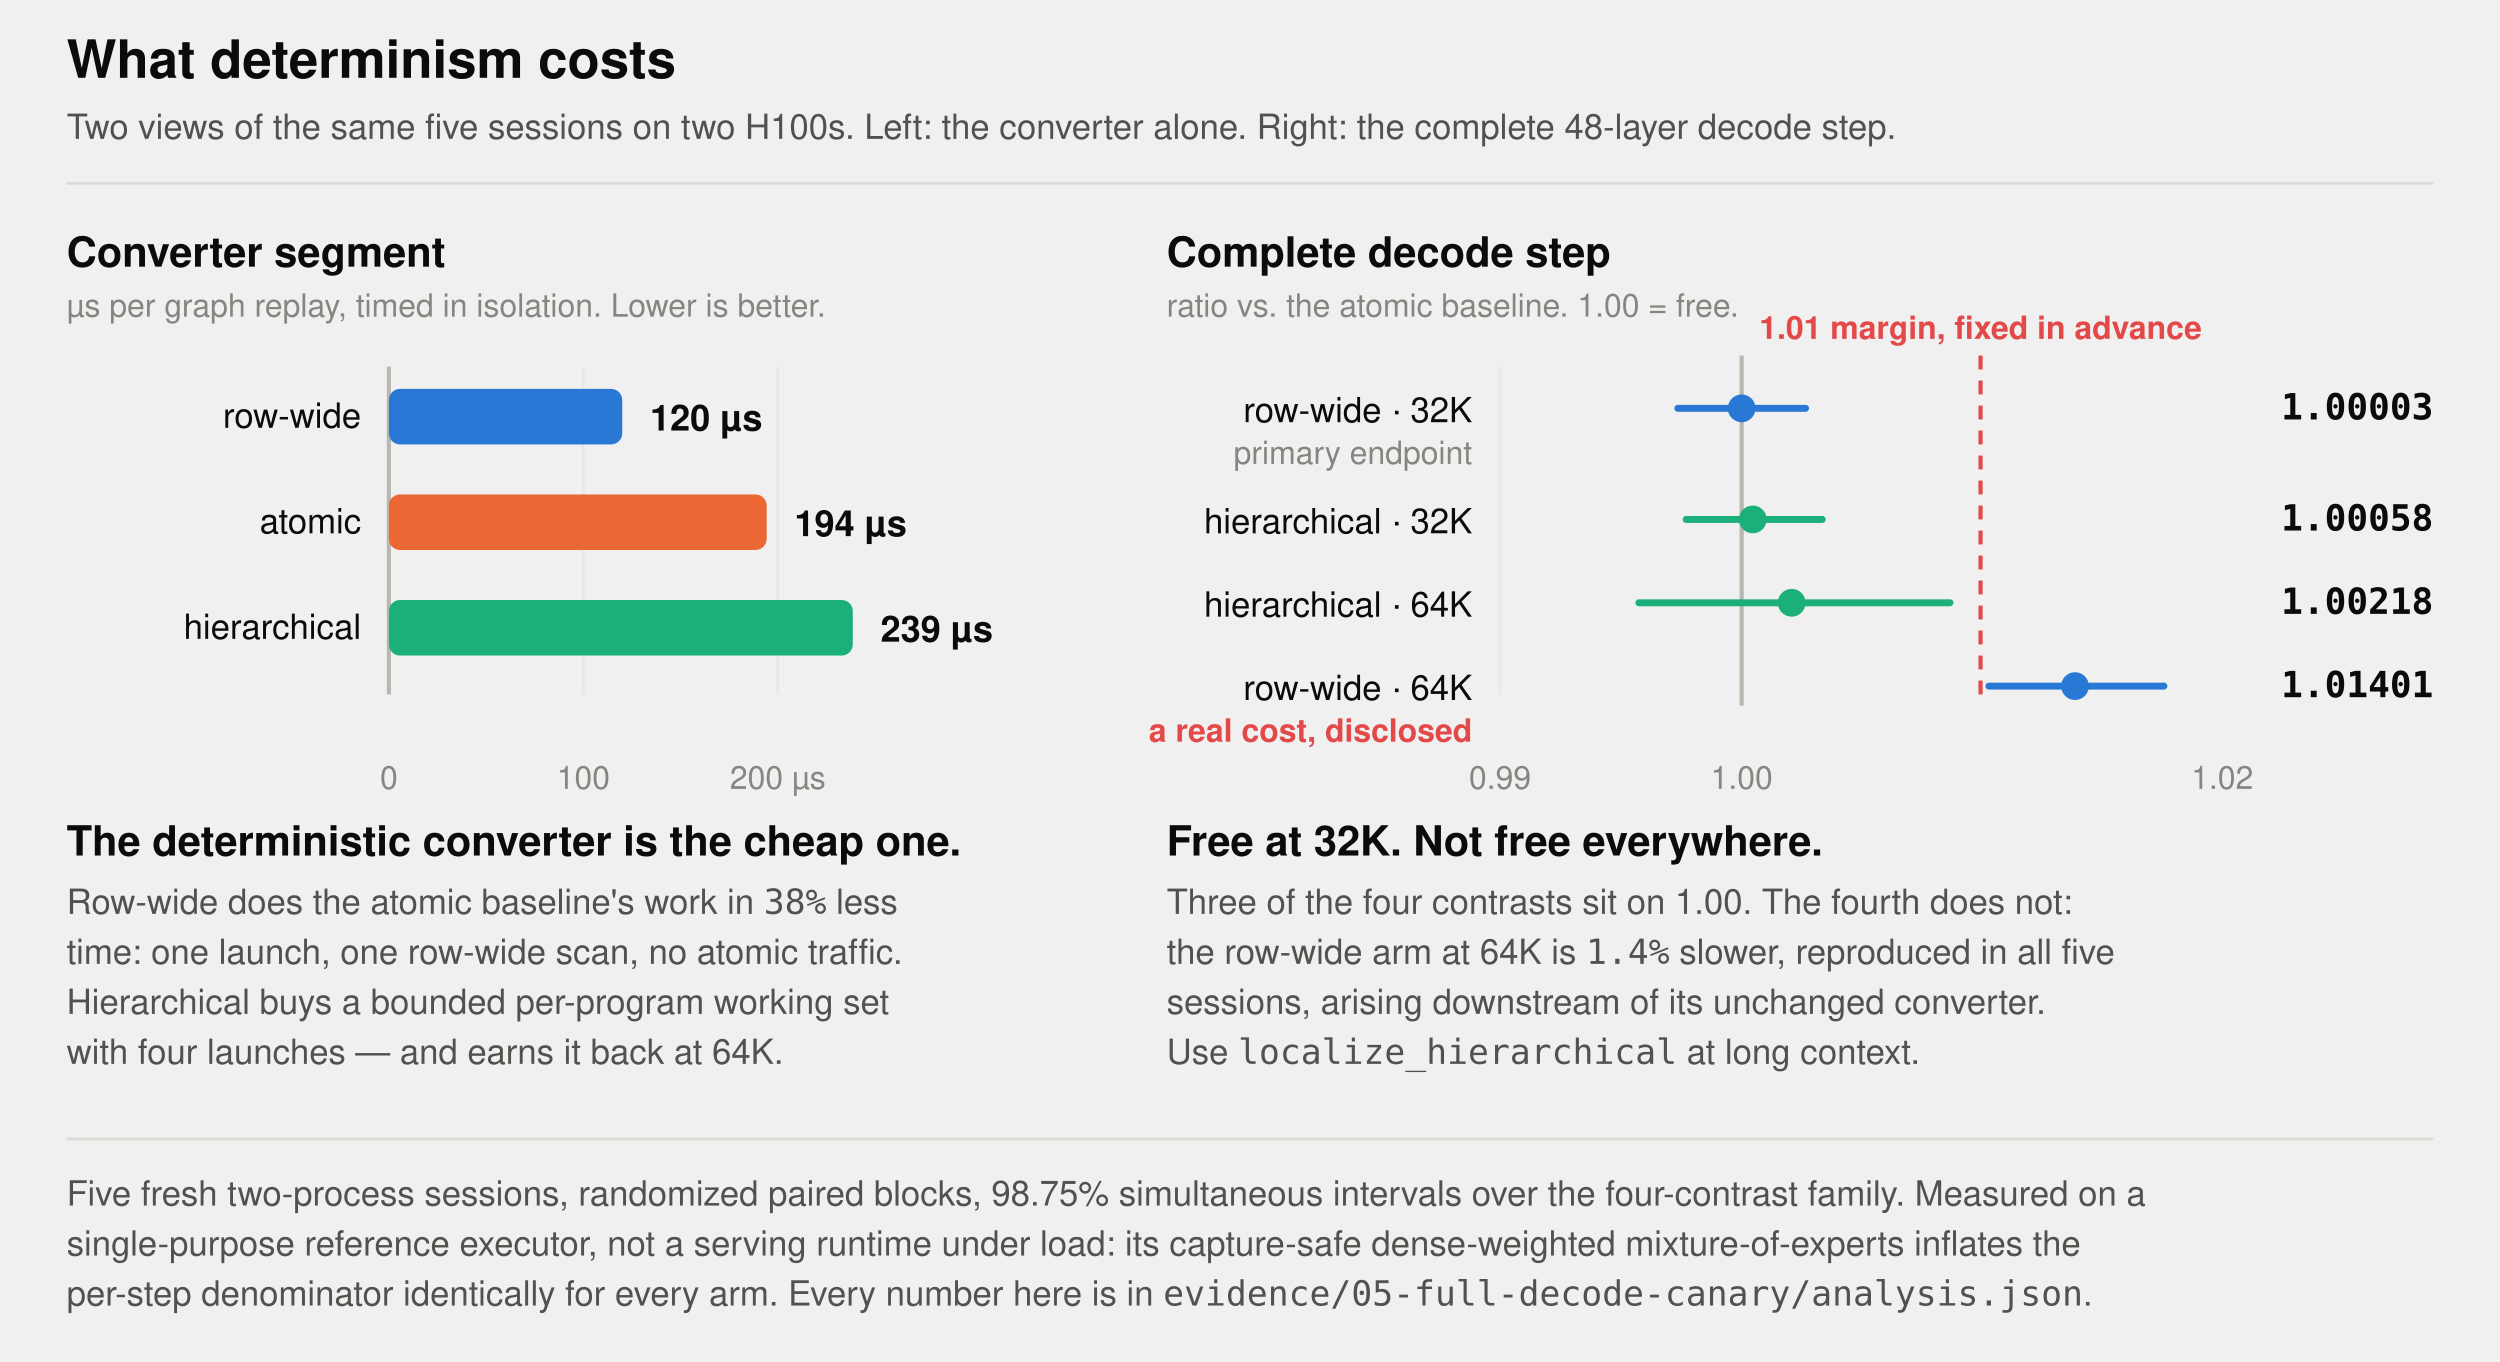
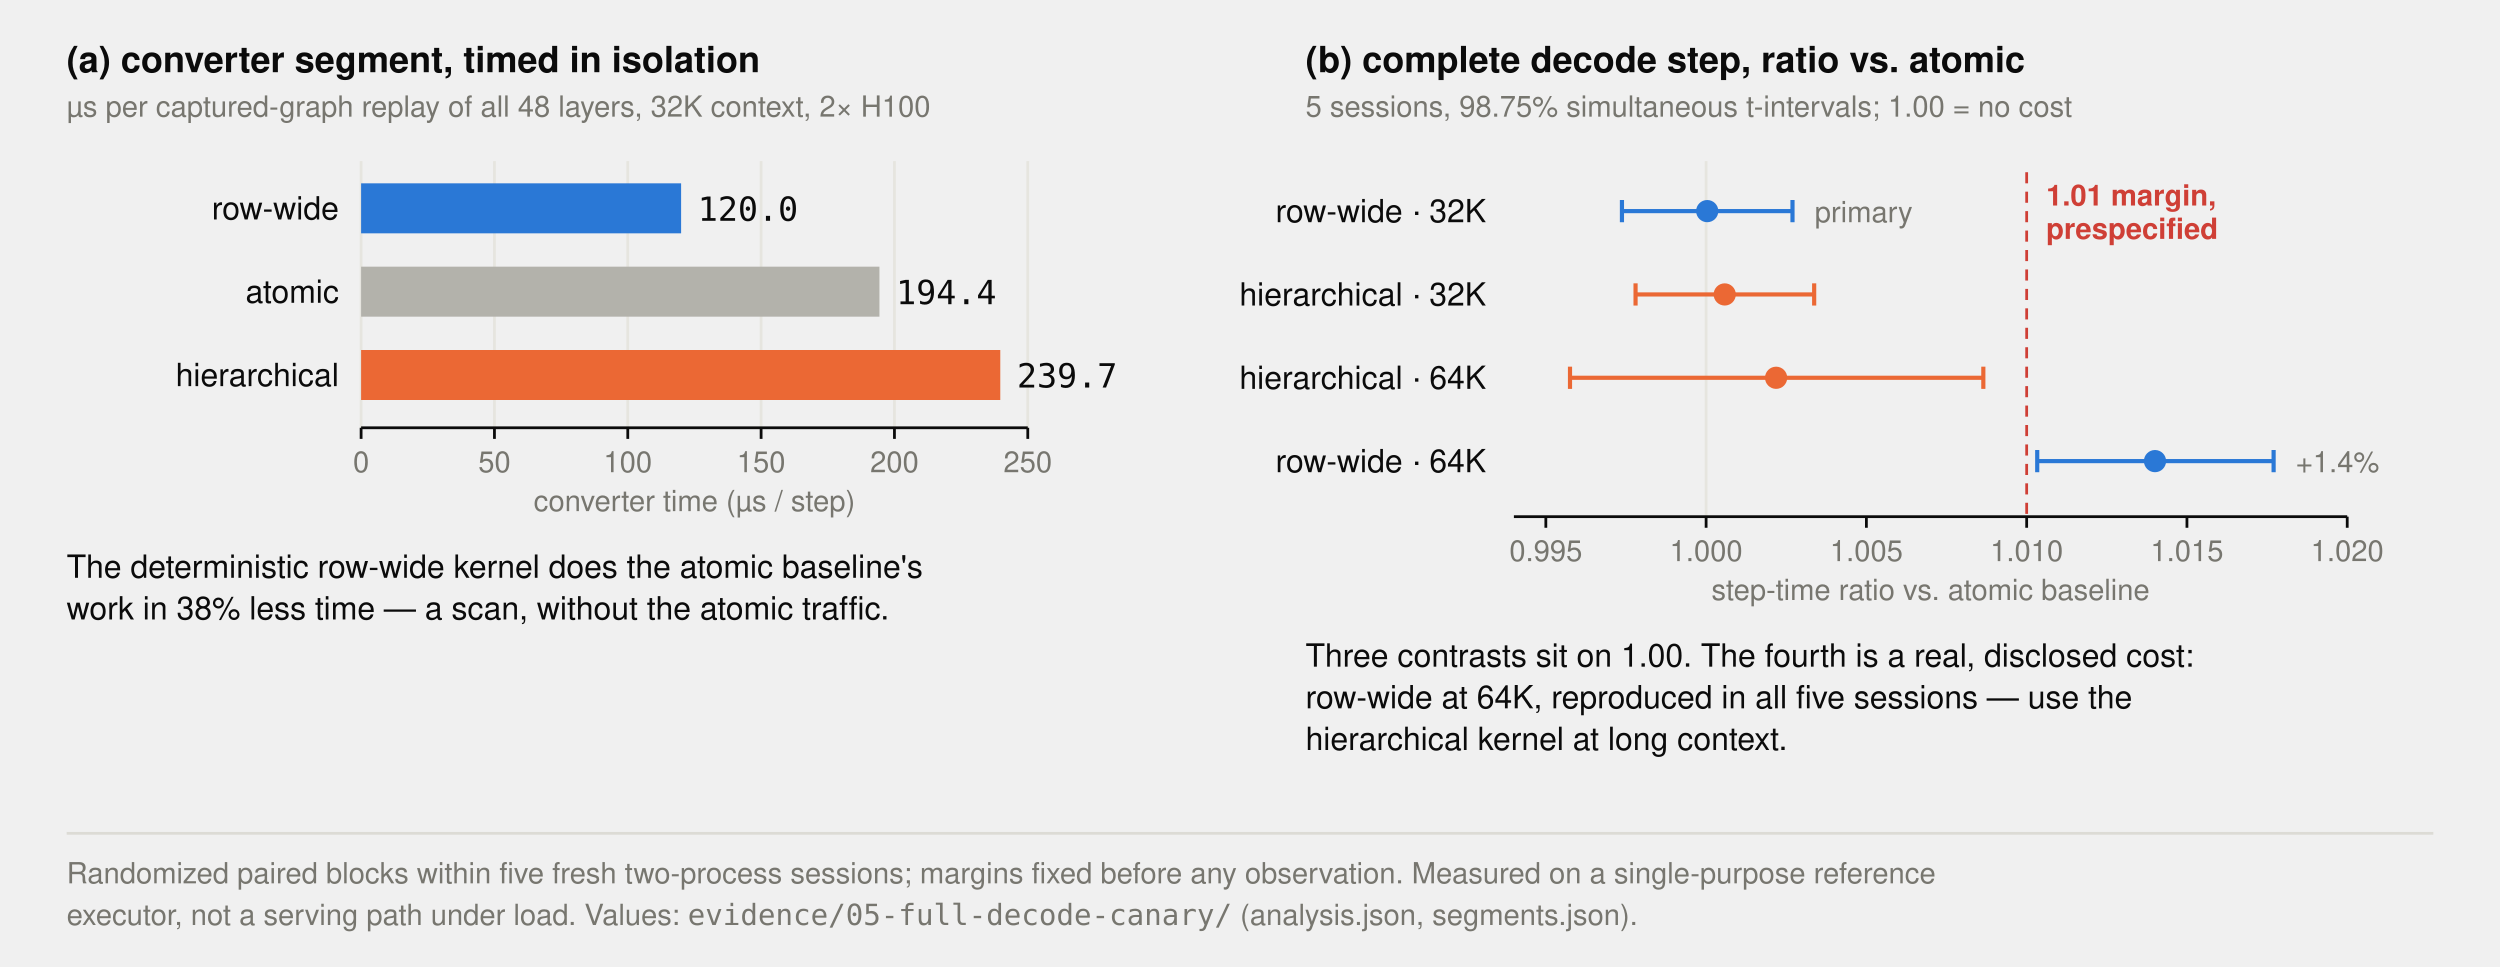
- <svg xmlns="http://www.w3.org/2000/svg" viewBox="0 0 900 490" width="900" height="490" role="img" aria-label="Converter segment time: row-wide 120 microseconds, atomic baseline 194, hierarchical 239. Complete decode step ratios versus the atomic baseline: row-wide at 32K is 1.000031 with interval 0.997373 to 1.002696; hierarchical at 32K is 1.000580; hierarchical at 64K is 1.002178; row-wide at 64K is 1.014006 with interval 1.010326 to 1.017700, which exceeds the 1.01 margin.">
+ <svg xmlns="http://www.w3.org/2000/svg" viewBox="0 0 900 348" width="900" height="348" role="img" aria-label="Panel a: converter segment time - row-wide 120.0 microseconds, atomic 194.4, hierarchical 239.7. Panel b: forest plot of complete decode step ratios versus the atomic baseline with 98.75 percent intervals; row-wide 32K 1.000031, hierarchical 32K 1.000580, hierarchical 64K 1.002178, all within the prespecified 1.01 margin; row-wide 64K 1.014006 exceeds it.">
  <style>
-     text { font-family: ui-sans-serif, -apple-system, "Segoe UI", Helvetica, Arial, sans-serif; }
+     text  { font-family: -apple-system, "Segoe UI", Helvetica, Arial, sans-serif; }
    .mono { font-family: ui-monospace, SFMono-Regular, "SF Mono", Menlo, Consolas, monospace; }
-     .h1   { fill: #0b0b0b; font-size: 19px; font-weight: 650; }
-     .h2   { fill: #0b0b0b; font-size: 15px; font-weight: 620; }
-     .val  { fill: #0b0b0b; font-size: 13px; font-weight: 620; }
-     .lab  { fill: #0b0b0b; font-size: 12.5px; }
-     .body { fill: #52514e; font-size: 12.5px; }
-     .mute { fill: #86857f; font-size: 11.5px; }
-     .rule { stroke: #dcdbd5; stroke-width: 1; }
-     .grid { stroke: #e8e7e2; stroke-width: 1; }
-     .base { stroke: #b8b7b0; stroke-width: 1.5; }
- 
-     .row  { fill: #2a78d6; }
-     .atm  { fill: #eb6834; }
-     .hier { fill: #1baf7a; }
-     .rowS { stroke: #2a78d6; }
-     .hierS{ stroke: #1baf7a; }
-     .margin { stroke: #e34948; stroke-width: 1.5; stroke-dasharray: 5 4; }
-     .marginT{ fill: #e34948; font-size: 11.5px; font-weight: 620; }
- 
+     .panel{ fill: #0b0b0b; font-size: 13px; font-weight: 700; }
+     .lab  { fill: #0b0b0b; font-size: 11.5px; }
+     .labB { fill: #0b0b0b; font-size: 11.5px; font-weight: 600; }
+     .mut  { fill: #77766f; font-size: 10.5px; }
+     .val  { fill: #0b0b0b; font-size: 12px; }
+     .drpv { fill: #a5a49d; font-size: 12px; }
+     .axis { stroke: #0b0b0b; stroke-width: 1; }
+     .tick { stroke: #0b0b0b; stroke-width: 1; }
+     .grid { stroke: #e6e5df; stroke-width: 1; }
+     .cell { fill: none; stroke: #9a9992; stroke-width: 1; }
+     .drop { fill: none; stroke: #c6c5be; stroke-width: 1; stroke-dasharray: 3 2.5; }
+     .blue   { fill: #2a78d6; }
+     .orange { fill: #eb6834; }
+     .gray   { fill: #b3b2ab; }
+     .blueS  { stroke: #2a78d6; }
+     .orangeS{ stroke: #eb6834; }
+     .marg { stroke: #cf3f36; stroke-width: 1; stroke-dasharray: 4 3; }
+     .margT{ fill: #cf3f36; font-size: 10.5px; font-weight: 600; }
+     .sep  { stroke: #dcdbd5; stroke-width: 1; }
    @media (prefers-color-scheme: dark) {
-       .h1, .h2, .val, .lab { fill: #ffffff; }
-       .body { fill: #c3c2b7; }
-       .mute { fill: #91908a; }
-       .rule { stroke: #3a3a37; }
+       .panel,.lab,.labB,.val { fill: #f0f0ee; }
+       .mut  { fill: #91908a; }
+       .drpv { fill: #6e6d67; }
+       .axis,.tick { stroke: #f0f0ee; }
      .grid { stroke: #2c2c2a; }
-       .base { stroke: #55544f; }
-       .row  { fill: #3987e5; } .rowS  { stroke: #3987e5; }
-       .atm  { fill: #d95926; }
-       .hier { fill: #199e70; } .hierS { stroke: #199e70; }
-       .margin { stroke: #e66767; } .marginT { fill: #e66767; }
+       .cell { stroke: #6f6e68; }
+       .drop { stroke: #4a4945; }
+       .gray { fill: #55544e; }
+       .blue { fill: #3987e5; } .blueS { stroke: #3987e5; }
+       .orange { fill: #ee7a42; } .orangeS { stroke: #ee7a42; }
+       .marg { stroke: #e66761; } .margT { fill: #e66761; }
+       .sep  { stroke: #3a3a37; }
    }
  </style>
-   <text class="h1" x="24" y="28">What determinism costs</text>
-   <text class="body" x="24" y="50">Two views of the same five sessions on two H100s. Left: the converter alone. Right: the complete 48-layer decode step.</text>
-   <line class="rule" x1="24" y1="66" x2="876" y2="66" />
-   <text class="h2" x="24" y="96">Converter segment</text>
-   <text class="mute" x="24" y="114">µs per graph replay, timed in isolation. Lower is better.</text>
-   <line class="base" x1="140" y1="132" x2="140" y2="250" />
-   <line class="grid" x1="210" y1="132" x2="210" y2="250" />
-   <line class="grid" x1="280" y1="132" x2="280" y2="250" />
-   <g class="mute" text-anchor="middle">
-     <text x="140" y="284">0</text>
-     <text x="210" y="284">100</text>
-     <text x="280" y="284">200 µs</text>
-   </g>
-   <text class="lab" x="130" y="154" text-anchor="end">row-wide</text>
-   <rect class="row" x="140" y="140" width="84" height="20" rx="4" />
-   <text class="val" x="234" y="155">120 µs</text>
-   <text class="lab" x="130" y="192" text-anchor="end">atomic</text>
-   <rect class="atm" x="140" y="178" width="136" height="20" rx="4" />
-   <text class="val" x="286" y="193">194 µs</text>
-   <text class="lab" x="130" y="230" text-anchor="end">hierarchical</text>
-   <rect class="hier" x="140" y="216" width="167" height="20" rx="4" />
-   <text class="val" x="317" y="231">239 µs</text>
-   <text class="h2" x="24" y="308">The deterministic converter is the cheap one.</text>
-   <text class="body" x="24" y="329">Row-wide does the atomic baseline's work in <tspan class="mono">38%</tspan> less</text>
-   <text class="body" x="24" y="347">time: one launch, one row-wide scan, no atomic traffic.</text>
-   <text class="body" x="24" y="365">Hierarchical buys a bounded per-program working set</text>
-   <text class="body" x="24" y="383">with four launches — and earns it back at 64K.</text>
-   <text class="h2" x="420" y="96">Complete decode step</text>
-   <text class="mute" x="420" y="114">ratio vs. the atomic baseline. 1.00 = free.</text>
-   <line class="grid" x1="540" y1="132" x2="540" y2="250" />
-   <line class="base" x1="627" y1="128" x2="627" y2="254" />
-   <line class="margin" x1="713" y1="128" x2="713" y2="254" />
-   <g class="mute" text-anchor="middle">
-     <text x="540" y="284">0.99</text>
-     <text x="627" y="284">1.00</text>
-     <text x="800" y="284">1.02</text>
-   </g>
-   <text class="marginT" x="713" y="122" text-anchor="middle">1.01 margin, fixed in advance</text>
-   <text class="lab" x="530" y="152" text-anchor="end">row-wide · 32K</text>
-   <line class="rowS" x1="604" y1="147" x2="650" y2="147" stroke-width="2.5" stroke-linecap="round" />
-   <circle class="row" cx="627" cy="147" r="5" />
-   <text class="val mono" x="876" y="151" text-anchor="end">1.00003</text>
-   <text class="mute" x="530" y="167" text-anchor="end">primary endpoint</text>
-   <text class="lab" x="530" y="192" text-anchor="end">hierarchical · 32K</text>
-   <line class="hierS" x1="607" y1="187" x2="656" y2="187" stroke-width="2.5" stroke-linecap="round" />
-   <circle class="hier" cx="631" cy="187" r="5" />
-   <text class="val mono" x="876" y="191" text-anchor="end">1.00058</text>
-   <text class="lab" x="530" y="222" text-anchor="end">hierarchical · 64K</text>
-   <line class="hierS" x1="590" y1="217" x2="702" y2="217" stroke-width="2.5" stroke-linecap="round" />
-   <circle class="hier" cx="645" cy="217" r="5" />
-   <text class="val mono" x="876" y="221" text-anchor="end">1.00218</text>
-   <text class="lab" x="530" y="252" text-anchor="end">row-wide · 64K</text>
-   <line class="rowS" x1="716" y1="247" x2="779" y2="247" stroke-width="2.5" stroke-linecap="round" />
-   <circle class="row" cx="747" cy="247" r="5" />
-   <text class="val mono" x="876" y="251" text-anchor="end">1.01401</text>
-   <text class="marginT" x="530" y="267" text-anchor="end">a real cost, disclosed</text>
-   <text class="h2" x="420" y="308">Free at 32K. Not free everywhere.</text>
-   <text class="body" x="420" y="329">Three of the four contrasts sit on 1.00. The fourth does not:</text>
-   <text class="body" x="420" y="347">the row-wide arm at 64K is <tspan class="mono">1.4%</tspan> slower, reproduced in all five</text>
-   <text class="body" x="420" y="365">sessions, arising downstream of its unchanged converter.</text>
-   <text class="body" x="420" y="383">Use <tspan class="mono">localize_hierarchical</tspan> at long context.</text>
-   <line class="rule" x1="24" y1="410" x2="876" y2="410" />
-   <text class="body" x="24" y="434">Five fresh two-process sessions, randomized paired blocks, 98.75% simultaneous intervals over the four-contrast family. Measured on a</text>
-   <text class="body" x="24" y="452">single-purpose reference executor, not a serving runtime under load: its capture-safe dense-weighted mixture-of-experts inflates the</text>
-   <text class="body" x="24" y="470">per-step denominator identically for every arm. Every number here is in <tspan class="mono">evidence/05-full-decode-canary/analysis.json</tspan>.</text>
+   <text class="panel" x="24" y="26">(a) converter segment, timed in isolation</text>
+   <text class="mut" x="24" y="42">µs per captured-graph replay of all 48 layers, 32K context, 2× H100</text>
+   <line class="grid" x1="130.0" y1="58" x2="130.0" y2="154" />
+   <line class="grid" x1="178.0" y1="58" x2="178.0" y2="154" />
+   <line class="grid" x1="226.0" y1="58" x2="226.0" y2="154" />
+   <line class="grid" x1="274.0" y1="58" x2="274.0" y2="154" />
+   <line class="grid" x1="322.0" y1="58" x2="322.0" y2="154" />
+   <line class="grid" x1="370.0" y1="58" x2="370.0" y2="154" />
+   <text class="lab" x="122" y="79" text-anchor="end">row-wide</text>
+   <rect class="blue" x="130" y="66" width="115.2" height="18" />
+   <text class="val mono" x="251.2" y="79.5">120.0</text>
+   <text class="lab" x="122" y="109" text-anchor="end">atomic</text>
+   <rect class="gray" x="130" y="96" width="186.6" height="18" />
+   <text class="val mono" x="322.6" y="109.5">194.4</text>
+   <text class="lab" x="122" y="139" text-anchor="end">hierarchical</text>
+   <rect class="orange" x="130" y="126" width="230.1" height="18" />
+   <text class="val mono" x="366.1" y="139.5">239.7</text>
+   <line class="axis" x1="130" y1="154" x2="370.0" y2="154" />
+   <line class="tick" x1="130.0" y1="154" x2="130.0" y2="158" />
+   <text class="mut" x="130.0" y="170" text-anchor="middle">0</text>
+   <line class="tick" x1="178.0" y1="154" x2="178.0" y2="158" />
+   <text class="mut" x="178.0" y="170" text-anchor="middle">50</text>
+   <line class="tick" x1="226.0" y1="154" x2="226.0" y2="158" />
+   <text class="mut" x="226.0" y="170" text-anchor="middle">100</text>
+   <line class="tick" x1="274.0" y1="154" x2="274.0" y2="158" />
+   <text class="mut" x="274.0" y="170" text-anchor="middle">150</text>
+   <line class="tick" x1="322.0" y1="154" x2="322.0" y2="158" />
+   <text class="mut" x="322.0" y="170" text-anchor="middle">200</text>
+   <line class="tick" x1="370.0" y1="154" x2="370.0" y2="158" />
+   <text class="mut" x="370.0" y="170" text-anchor="middle">250</text>
+   <text class="mut" x="250.0" y="184" text-anchor="middle">converter time (µs / step)</text>
+   <text class="lab" x="24" y="208">The deterministic row-wide kernel does the atomic baseline's</text>
+   <text class="lab" x="24" y="223">work in 38% less time — a scan, without the atomic traffic.</text>
+   <text class="panel" x="470" y="26">(b) complete decode step, ratio vs. atomic</text>
+   <text class="mut" x="470" y="42">5 sessions, 98.75% simultaneous t-intervals; 1.00 = no cost</text>
+   <line class="grid" x1="614.2" y1="58" x2="614.2" y2="186" stroke-width="1.2" />
+   <line class="marg" x1="729.6" y1="62" x2="729.6" y2="186" />
+   <text class="margT" x="736.6" y="74">1.01 margin,</text>
+   <text class="margT" x="736.6" y="86">prespecified</text>
+   <text class="lab" x="535" y="80" text-anchor="end">row-wide · 32K</text>
+   <line class="blueS" x1="583.9" y1="76" x2="645.3" y2="76" stroke-width="1.5" />
+   <line class="blueS" x1="583.9" y1="72" x2="583.9" y2="80" stroke-width="1.5" />
+   <line class="blueS" x1="645.3" y1="72" x2="645.3" y2="80" stroke-width="1.5" />
+   <circle class="blue" cx="614.6" cy="76" r="4" />
+   <text class="mut" x="653.3" y="80">primary</text>
+   <text class="lab" x="535" y="110" text-anchor="end">hierarchical · 32K</text>
+   <line class="orangeS" x1="588.8" y1="106" x2="653.1" y2="106" stroke-width="1.5" />
+   <line class="orangeS" x1="588.8" y1="102" x2="588.8" y2="110" stroke-width="1.5" />
+   <line class="orangeS" x1="653.1" y1="102" x2="653.1" y2="110" stroke-width="1.5" />
+   <circle class="orange" cx="620.9" cy="106" r="4" />
+   <text class="lab" x="535" y="140" text-anchor="end">hierarchical · 64K</text>
+   <line class="orangeS" x1="565.2" y1="136" x2="714.0" y2="136" stroke-width="1.5" />
+   <line class="orangeS" x1="565.2" y1="132" x2="565.2" y2="140" stroke-width="1.5" />
+   <line class="orangeS" x1="714.0" y1="132" x2="714.0" y2="140" stroke-width="1.5" />
+   <circle class="orange" cx="639.4" cy="136" r="4" />
+   <text class="lab" x="535" y="170" text-anchor="end">row-wide · 64K</text>
+   <line class="blueS" x1="733.4" y1="166" x2="818.5" y2="166" stroke-width="1.5" />
+   <line class="blueS" x1="733.4" y1="162" x2="733.4" y2="170" stroke-width="1.5" />
+   <line class="blueS" x1="818.5" y1="162" x2="818.5" y2="170" stroke-width="1.5" />
+   <circle class="blue" cx="775.8" cy="166" r="4" />
+   <text class="mut" x="826.5" y="170">+1.4%</text>
+   <line class="axis" x1="545" y1="186" x2="845" y2="186" />
+   <line class="tick" x1="556.5" y1="186" x2="556.5" y2="190" />
+   <text class="mut" x="556.5" y="202" text-anchor="middle">0.995</text>
+   <line class="tick" x1="614.2" y1="186" x2="614.2" y2="190" />
+   <text class="mut" x="614.2" y="202" text-anchor="middle">1.000</text>
+   <line class="tick" x1="671.9" y1="186" x2="671.9" y2="190" />
+   <text class="mut" x="671.9" y="202" text-anchor="middle">1.005</text>
+   <line class="tick" x1="729.6" y1="186" x2="729.6" y2="190" />
+   <text class="mut" x="729.6" y="202" text-anchor="middle">1.010</text>
+   <line class="tick" x1="787.3" y1="186" x2="787.3" y2="190" />
+   <text class="mut" x="787.3" y="202" text-anchor="middle">1.015</text>
+   <line class="tick" x1="845.0" y1="186" x2="845.0" y2="190" />
+   <text class="mut" x="845.0" y="202" text-anchor="middle">1.020</text>
+   <text class="mut" x="695.0" y="216" text-anchor="middle">step-time ratio vs. atomic baseline</text>
+   <text class="lab" x="470" y="240">Three contrasts sit on 1.00. The fourth is a real, disclosed cost:</text>
+   <text class="lab" x="470" y="255">row-wide at 64K, reproduced in all five sessions — use the</text>
+   <text class="lab" x="470" y="270">hierarchical kernel at long context.</text>
+   <line class="sep" x1="24" y1="300" x2="876" y2="300" />
+   <text class="mut" x="24" y="318">Randomized paired blocks within five fresh two-process sessions; margins fixed before any observation. Measured on a single-purpose reference
+   </text>
+   <text class="mut" x="24" y="333">executor, not a serving path under load. Values: <tspan class="mono">evidence/05-full-decode-canary/</tspan> (analysis.json, segments.json).</text>
</svg>
